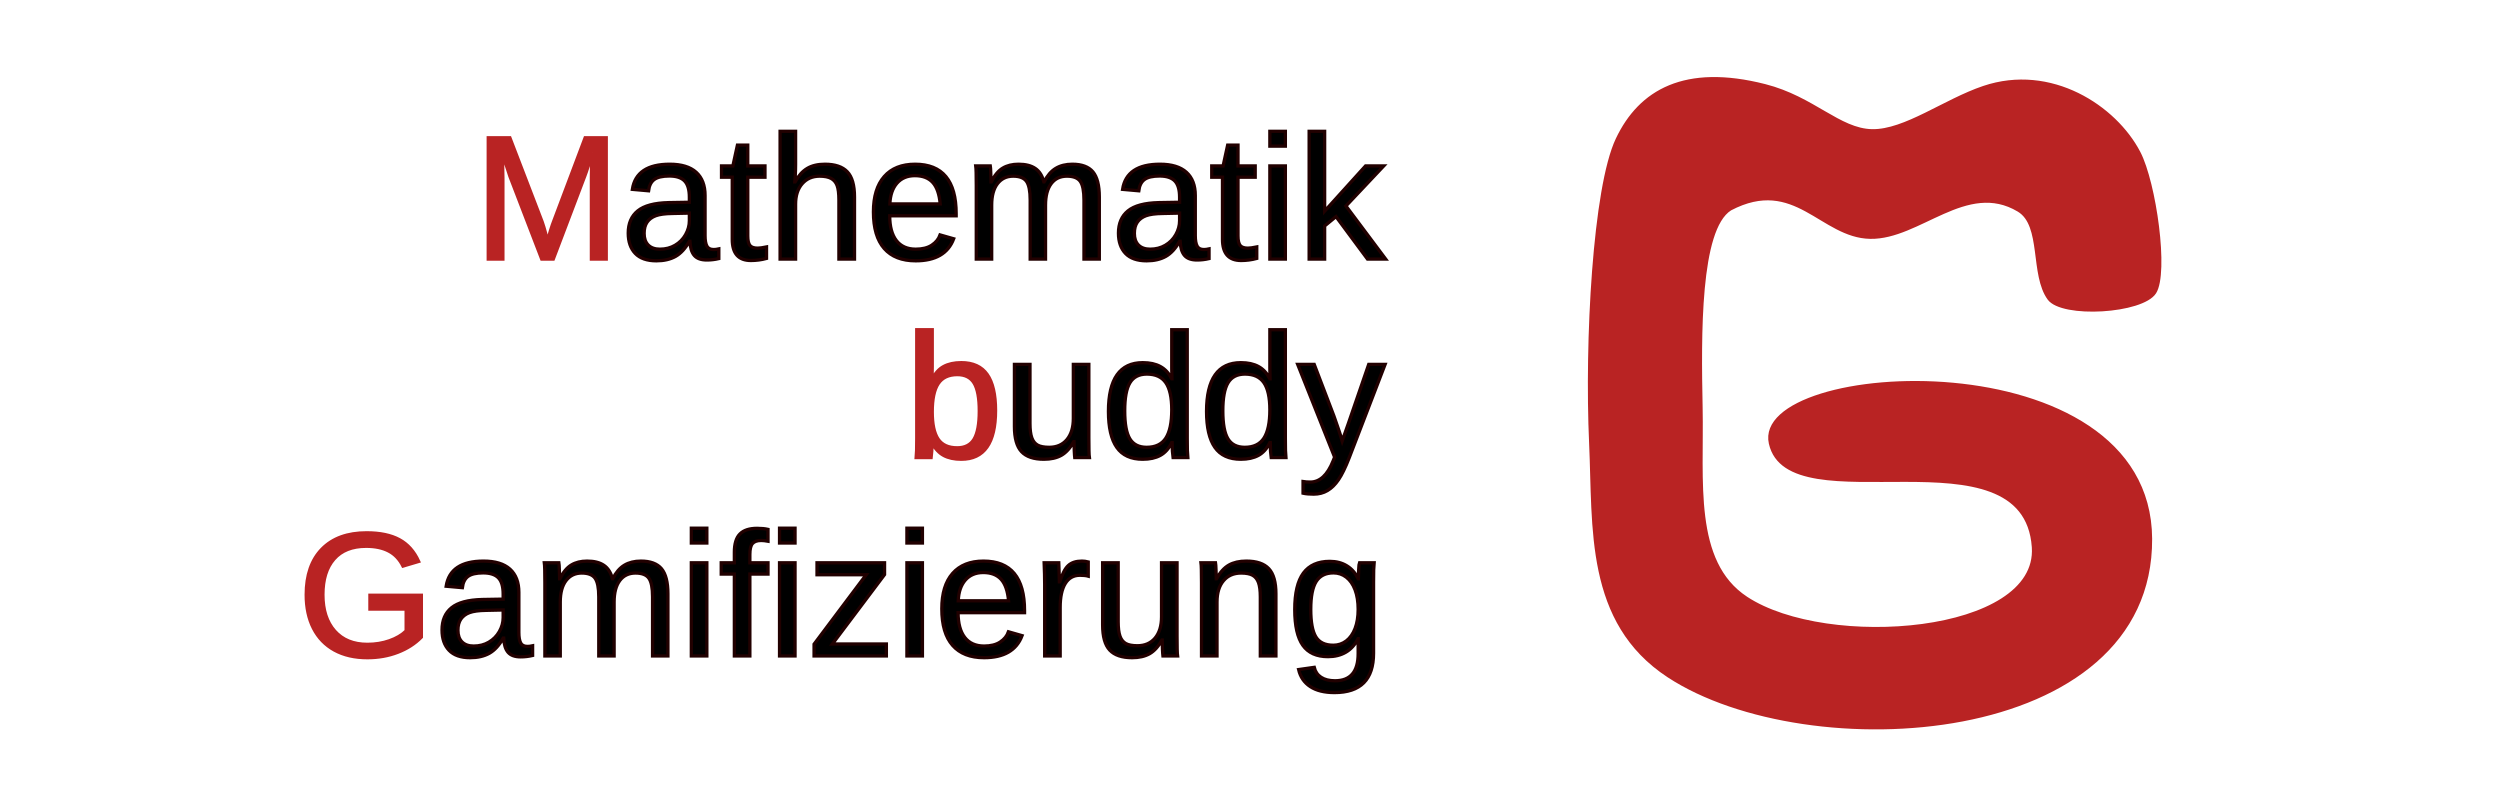
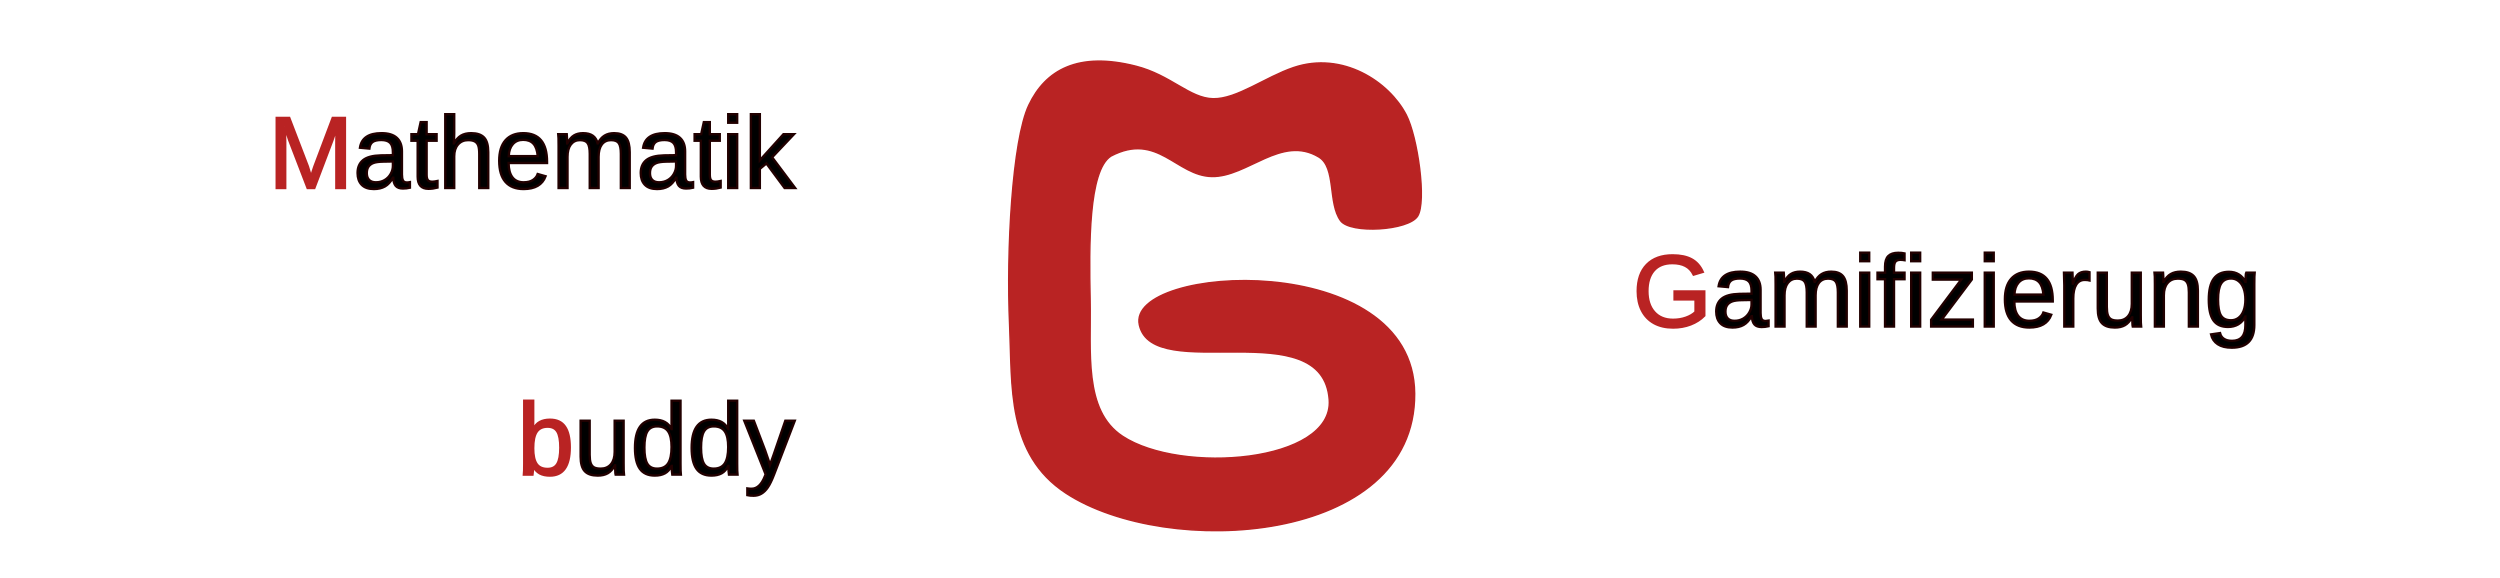
- <svg xmlns="http://www.w3.org/2000/svg" id="svg1475" version="1.1" viewBox="0 0 200 64" height="64mm" width="200mm">
+ <svg xmlns="http://www.w3.org/2000/svg" id="svg1475" version="1.1" viewBox="0 0 277 64" height="64mm" width="277mm">
  <defs id="defs1469">
    <rect x="12.656" y="36.16" width="578.562" height="343.521" id="rect24427" />
    <rect x="30.736" y="37.968" width="506.242" height="175.377" id="rect24421" />
    <rect x="391.36" y="14.615" width="678.79" height="457.939" id="rect49774" />
    <rect x="67.598" y="51.099" width="306.167" height="53.716" id="rect2754" />
    <rect id="rect3953" height="52.462" width="94.885" y="13.447" x="65.977" />
    <rect id="rect3953-2" height="65.527" width="220.951" y="13.447" x="65.977" />
    <rect id="rect3953-0" height="93.881" width="156.533" y="13.447" x="65.977" />
    <rect id="rect3953-0-0" height="58.27" width="267.635" y="13.447" x="65.977" />
    <rect x="391.36" y="14.615" width="678.79" height="457.939" id="rect49774-6" />
    <rect x="391.36" y="14.615" width="678.79" height="457.939" id="rect49774-6-2" />
    <rect x="391.36" y="14.615" width="678.79" height="457.939" id="rect49774-3" />
    <rect x="12.656" y="36.16" width="1021.479" height="222.246" id="rect24427-9" />
    <rect x="12.656" y="36.16" width="578.562" height="343.521" id="rect24427-4" />
    <rect x="12.656" y="36.16" width="578.562" height="343.521" id="rect24427-3" />
    <rect x="12.656" y="36.16" width="578.562" height="343.521" id="rect4837" />
    <rect x="12.656" y="36.16" width="578.562" height="343.521" id="rect4845" />
  </defs>
  <g id="layer1">
-     <path id="path10-9-0-7" d="m 139.718,47.804 c -4.345,-2.861 -3.47,-9.344 -3.588,-15.187 -0.119,-5.843 -0.202,-14.264 2.312,-15.857 5.165,-2.707 7.239,2.197 11.178,2.268 3.939,0.071 7.706,-4.649 11.846,-2.167 1.943,1.165 0.999,5.119 2.414,7.059 1.082,1.484 7.521,1.102 8.537,-0.502 1.016,-1.604 -5.6e-4,-8.793 -1.261,-11.221 -1.912,-3.684 -7.075,-7.068 -12.482,-5.241 -3.125,1.056 -6.289,3.506 -8.907,3.458 -2.618,-0.048 -4.685,-2.617 -8.56,-3.605 -6.411,-1.635 -10.023,0.425 -11.867,4.313 -1.844,3.888 -2.499,16.206 -2.13,24.343 0.306,6.742 -0.369,14.314 6.244,18.649 11.201,7.341 38.729,5.717 38.636,-11.019 -0.09,-16.187 -32.012,-14.33 -30.501,-7.614 1.513,6.724 20.353,-1.519 21.037,8.293 0.485,6.957 -16.431,8.296 -22.906,4.032 z" style="mix-blend-mode:normal;fill:#b92323;fill-opacity:1;stroke:#b92323;stroke-width:0.162px;stroke-linecap:butt;stroke-linejoin:miter;stroke-opacity:1" />
-     <text xml:space="preserve" transform="matrix(0.2645833,0,0,0.2645833,-45.59042,-1.549492)" id="text24425" style="font-size:53.333px;font-family:Arial;-inkscape-font-specification:Arial;text-align:end;white-space:pre;shape-inside:url(#rect24427);display:inline;fill:#b92323;fill-opacity:1;stroke:#b92323;stroke-opacity:1">
-       <tspan x="315.568" y="84.2" id="tspan4880">M<tspan style="fill:#000000;stroke:#210000" id="tspan4878">athematik
+     <path id="path10-9-0-7" d="m 124.372,48.333 c -4.345,-2.861 -3.47,-9.344 -3.588,-15.187 -0.119,-5.843 -0.202,-14.264 2.312,-15.857 5.165,-2.707 7.239,2.197 11.178,2.268 3.939,0.071 7.706,-4.649 11.846,-2.167 1.943,1.165 0.999,5.119 2.414,7.059 1.082,1.484 7.521,1.102 8.537,-0.502 1.016,-1.604 -5.6e-4,-8.793 -1.261,-11.221 -1.912,-3.684 -7.075,-7.068 -12.482,-5.241 -3.125,1.056 -6.289,3.506 -8.907,3.458 -2.618,-0.048 -4.685,-2.617 -8.56,-3.605 -6.411,-1.635 -10.023,0.425 -11.867,4.313 -1.844,3.888 -2.499,16.206 -2.13,24.343 0.306,6.742 -0.369,14.314 6.244,18.649 11.201,7.341 38.729,5.717 38.636,-11.019 -0.09,-16.187 -32.012,-14.33 -30.501,-7.614 1.513,6.724 20.353,-1.519 21.037,8.293 0.485,6.957 -16.431,8.296 -22.906,4.032 z" style="mix-blend-mode:normal;fill:#b92323;fill-opacity:1;stroke:#b92323;stroke-width:0.162px;stroke-linecap:butt;stroke-linejoin:miter;stroke-opacity:1" />
+     <text xml:space="preserve" transform="matrix(0.2645833,0,0,0.2645833,-68.34459,1.096341)" id="text24425" style="font-size:42.667px;font-family:Arial;-inkscape-font-specification:Arial;text-align:end;white-space:pre;shape-inside:url(#rect24427);display:inline;fill:#b92323;fill-opacity:1;stroke:#b92323;stroke-opacity:1">
+       <tspan x="370.698" y="74.592" id="tspan620">M<tspan style="fill:#000000;stroke:#210000" id="tspan618">athematik
</tspan>
      </tspan>
    </text>
-     <text xml:space="preserve" transform="matrix(0.2645833,0,0,0.2645833,-45.59042,14.32551)" id="text4835" style="font-size:53.333px;font-family:Arial;-inkscape-font-specification:Arial;text-align:end;white-space:pre;shape-inside:url(#rect4837);display:inline;fill:#b92323;fill-opacity:1;stroke:#b92323;stroke-opacity:1">
-       <tspan x="445.906" y="84.2" id="tspan4884">b<tspan style="fill:#000000;stroke:#210000" id="tspan4882">uddy</tspan>
+     <text xml:space="preserve" transform="matrix(0.2645833,0,0,0.2645833,-68.34459,32.84635)" id="text4835" style="font-size:42.667px;font-family:Arial;-inkscape-font-specification:Arial;text-align:end;white-space:pre;shape-inside:url(#rect4837);display:inline;fill:#b92323;fill-opacity:1;stroke:#b92323;stroke-opacity:1">
+       <tspan x="474.969" y="74.592" id="tspan624">b<tspan style="fill:#000000;stroke:#210000" id="tspan622">uddy</tspan>
      </tspan>
    </text>
-     <text xml:space="preserve" transform="matrix(0.2645833,0,0,0.2645833,-45.59042,30.20051)" id="text4843" style="font-size:53.333px;font-family:Arial;-inkscape-font-specification:Arial;text-align:end;white-space:pre;shape-inside:url(#rect4845);display:inline;fill:#b92323;fill-opacity:1;stroke:#b92323;stroke-opacity:1">
-       <tspan x="262.209" y="84.2" id="tspan4888">G<tspan style="fill:#000000;stroke:#210000" id="tspan4886">amifizierung</tspan>
+     <text xml:space="preserve" transform="matrix(0.2645833,0,0,0.2645833,94.10958,16.44218)" id="text4843" style="font-size:42.667px;font-family:Arial;-inkscape-font-specification:Arial;text-align:end;white-space:pre;shape-inside:url(#rect4845);display:inline;fill:#b92323;fill-opacity:1;stroke:#b92323;stroke-opacity:1">
+       <tspan x="328.01" y="74.592" id="tspan628">G<tspan style="fill:#000000;stroke:#210000" id="tspan626">amifizierung</tspan>
      </tspan>
    </text>
  </g>
</svg>
